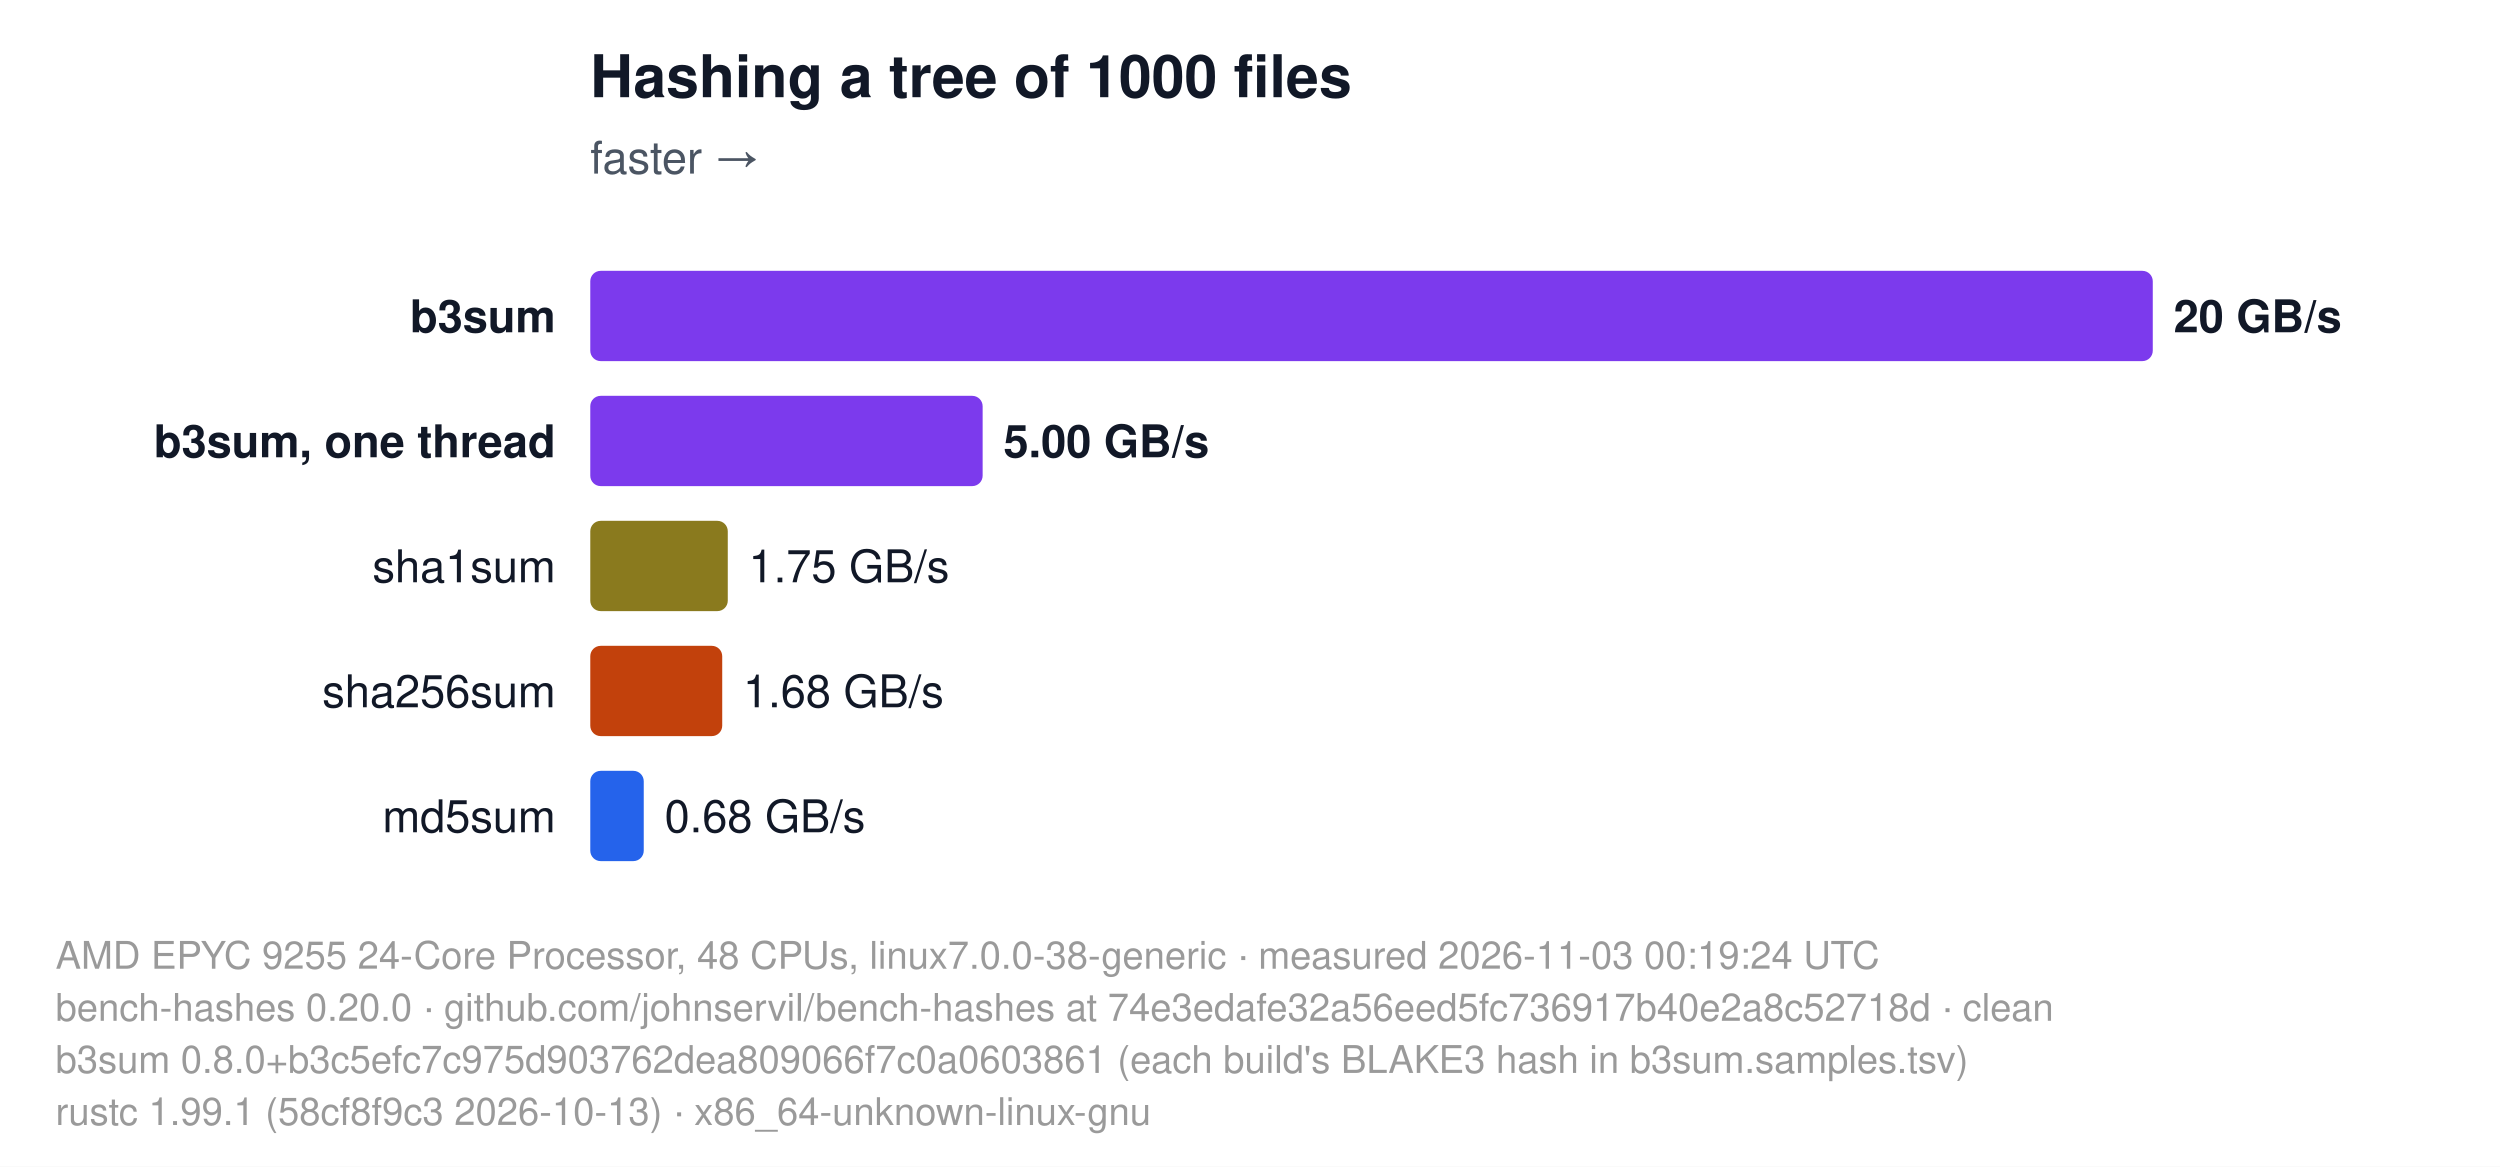
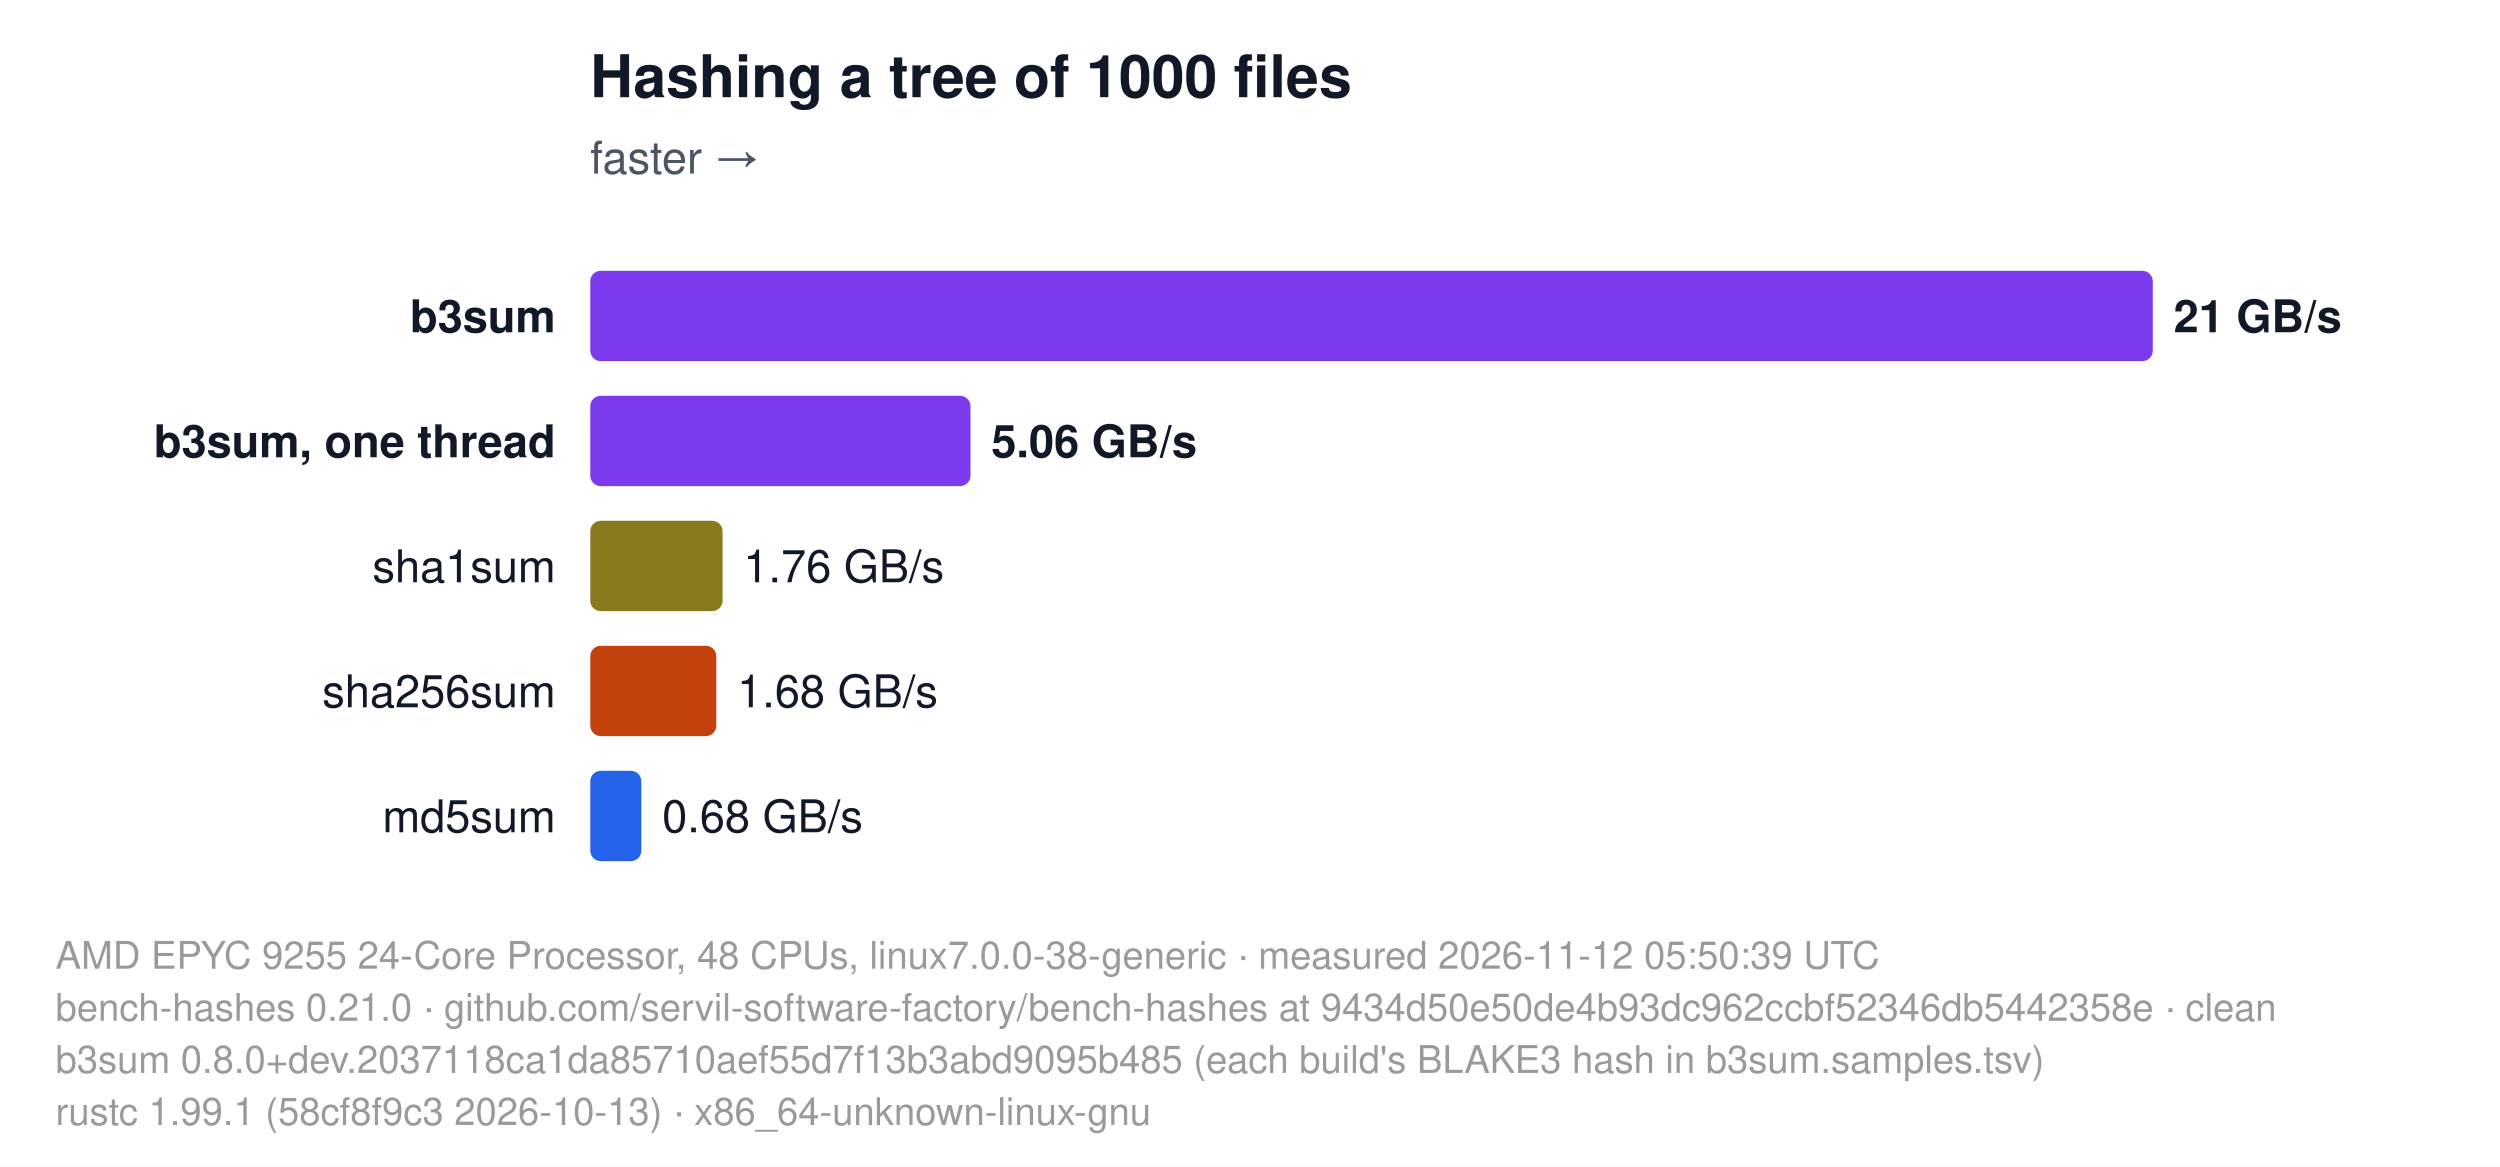
<svg xmlns="http://www.w3.org/2000/svg" width="720" height="336" viewBox="0 0 720 336" font-family="-apple-system, BlinkMacSystemFont, 'Segoe UI', Helvetica, Arial, sans-serif">
  <rect width="720" height="336" fill="#ffffff" />
  <text x="170" y="28" font-size="17" font-weight="600" fill="#111827">Hashing a tree of 1000 files</text>
  <text x="170" y="50" font-size="13" fill="#4b5563">faster →</text>
  <text x="160" y="95.7" font-size="13" fill="#111827" text-anchor="end" font-weight="600">b3sum</text>
  <rect x="170" y="78" width="450.0" height="26" rx="3" fill="#7c3aed" />
-   <text x="626.0" y="95.7" font-size="13" fill="#111827" font-weight="600">20 GB/s</text>
+   <text x="626.0" y="95.7" font-size="13" fill="#111827" font-weight="600">21 GB/s</text>
  <text x="160" y="131.7" font-size="13" fill="#111827" text-anchor="end" font-weight="600">b3sum, one thread</text>
-   <rect x="170" y="114" width="113.0" height="26" rx="3" fill="#7c3aed" />
-   <text x="289.0" y="131.7" font-size="13" fill="#111827" font-weight="600">5.00 GB/s</text>
+   <rect x="170" y="114" width="109.5" height="26" rx="3" fill="#7c3aed" />
+   <text x="285.5" y="131.7" font-size="13" fill="#111827" font-weight="600">5.06 GB/s</text>
  <text x="160" y="167.7" font-size="13" fill="#111827" text-anchor="end">sha1sum</text>
-   <rect x="170" y="150" width="39.6" height="26" rx="3" fill="#8a7a1e" />
-   <text x="215.6" y="167.7" font-size="13" fill="#111827">1.75 GB/s</text>
+   <rect x="170" y="150" width="38.1" height="26" rx="3" fill="#8a7a1e" />
+   <text x="214.1" y="167.7" font-size="13" fill="#111827">1.76 GB/s</text>
  <text x="160" y="203.7" font-size="13" fill="#111827" text-anchor="end">sha256sum</text>
-   <rect x="170" y="186" width="38.0" height="26" rx="3" fill="#c2410c" />
-   <text x="214.0" y="203.7" font-size="13" fill="#111827">1.68 GB/s</text>
+   <rect x="170" y="186" width="36.3" height="26" rx="3" fill="#c2410c" />
+   <text x="212.3" y="203.7" font-size="13" fill="#111827">1.68 GB/s</text>
  <text x="160" y="239.7" font-size="13" fill="#111827" text-anchor="end">md5sum</text>
-   <rect x="170" y="222" width="15.4" height="26" rx="3" fill="#2563eb" />
-   <text x="191.4" y="239.7" font-size="13" fill="#111827">0.68 GB/s</text>
-   <text x="16" y="279.0" font-size="11" fill="#9a9a9a">AMD EPYC 9255 24-Core Processor, 48 CPUs, linux7.0.0-38-generic · measured 2026-11-03 00:19:24 UTC</text>
-   <text x="16" y="294.0" font-size="11" fill="#9a9a9a">bench-hashes 0.20.0 · github.com/johnservil/bench-hashes at 74e3edafe32a56eed5fc736917b40e2a8c52718d · clean</text>
-   <text x="16" y="309.0" font-size="11" fill="#9a9a9a">b3sum 0.8.0+b3c5efc7c975d903762dea809066f7c0a0603861 (each build's BLAKE3 hash in b3sum.samples.tsv)</text>
+   <rect x="170" y="222" width="14.7" height="26" rx="3" fill="#2563eb" />
+   <text x="190.7" y="239.7" font-size="13" fill="#111827">0.68 GB/s</text>
+   <text x="16" y="279.0" font-size="11" fill="#9a9a9a">AMD EPYC 9255 24-Core Processor, 48 CPUs, linux7.0.0-38-generic · measured 2026-11-12 05:50:39 UTC</text>
+   <text x="16" y="294.0" font-size="11" fill="#9a9a9a">bench-hashes 0.21.0 · github.com/servil-software-factory/bench-hashes at 9434d50e50de4b93dc962ccbf52346db5442358e · clean</text>
+   <text x="16" y="309.0" font-size="11" fill="#9a9a9a">b3sum 0.8.0+dev.2037118ca1da85710aef55d7f13b3abd9095b485 (each build's BLAKE3 hash in b3sum.samples.tsv)</text>
  <text x="16" y="324.0" font-size="11" fill="#9a9a9a">rustc 1.99.1 (58cf8f9c3 2026-10-13) · x86_64-unknown-linux-gnu</text>
</svg>
